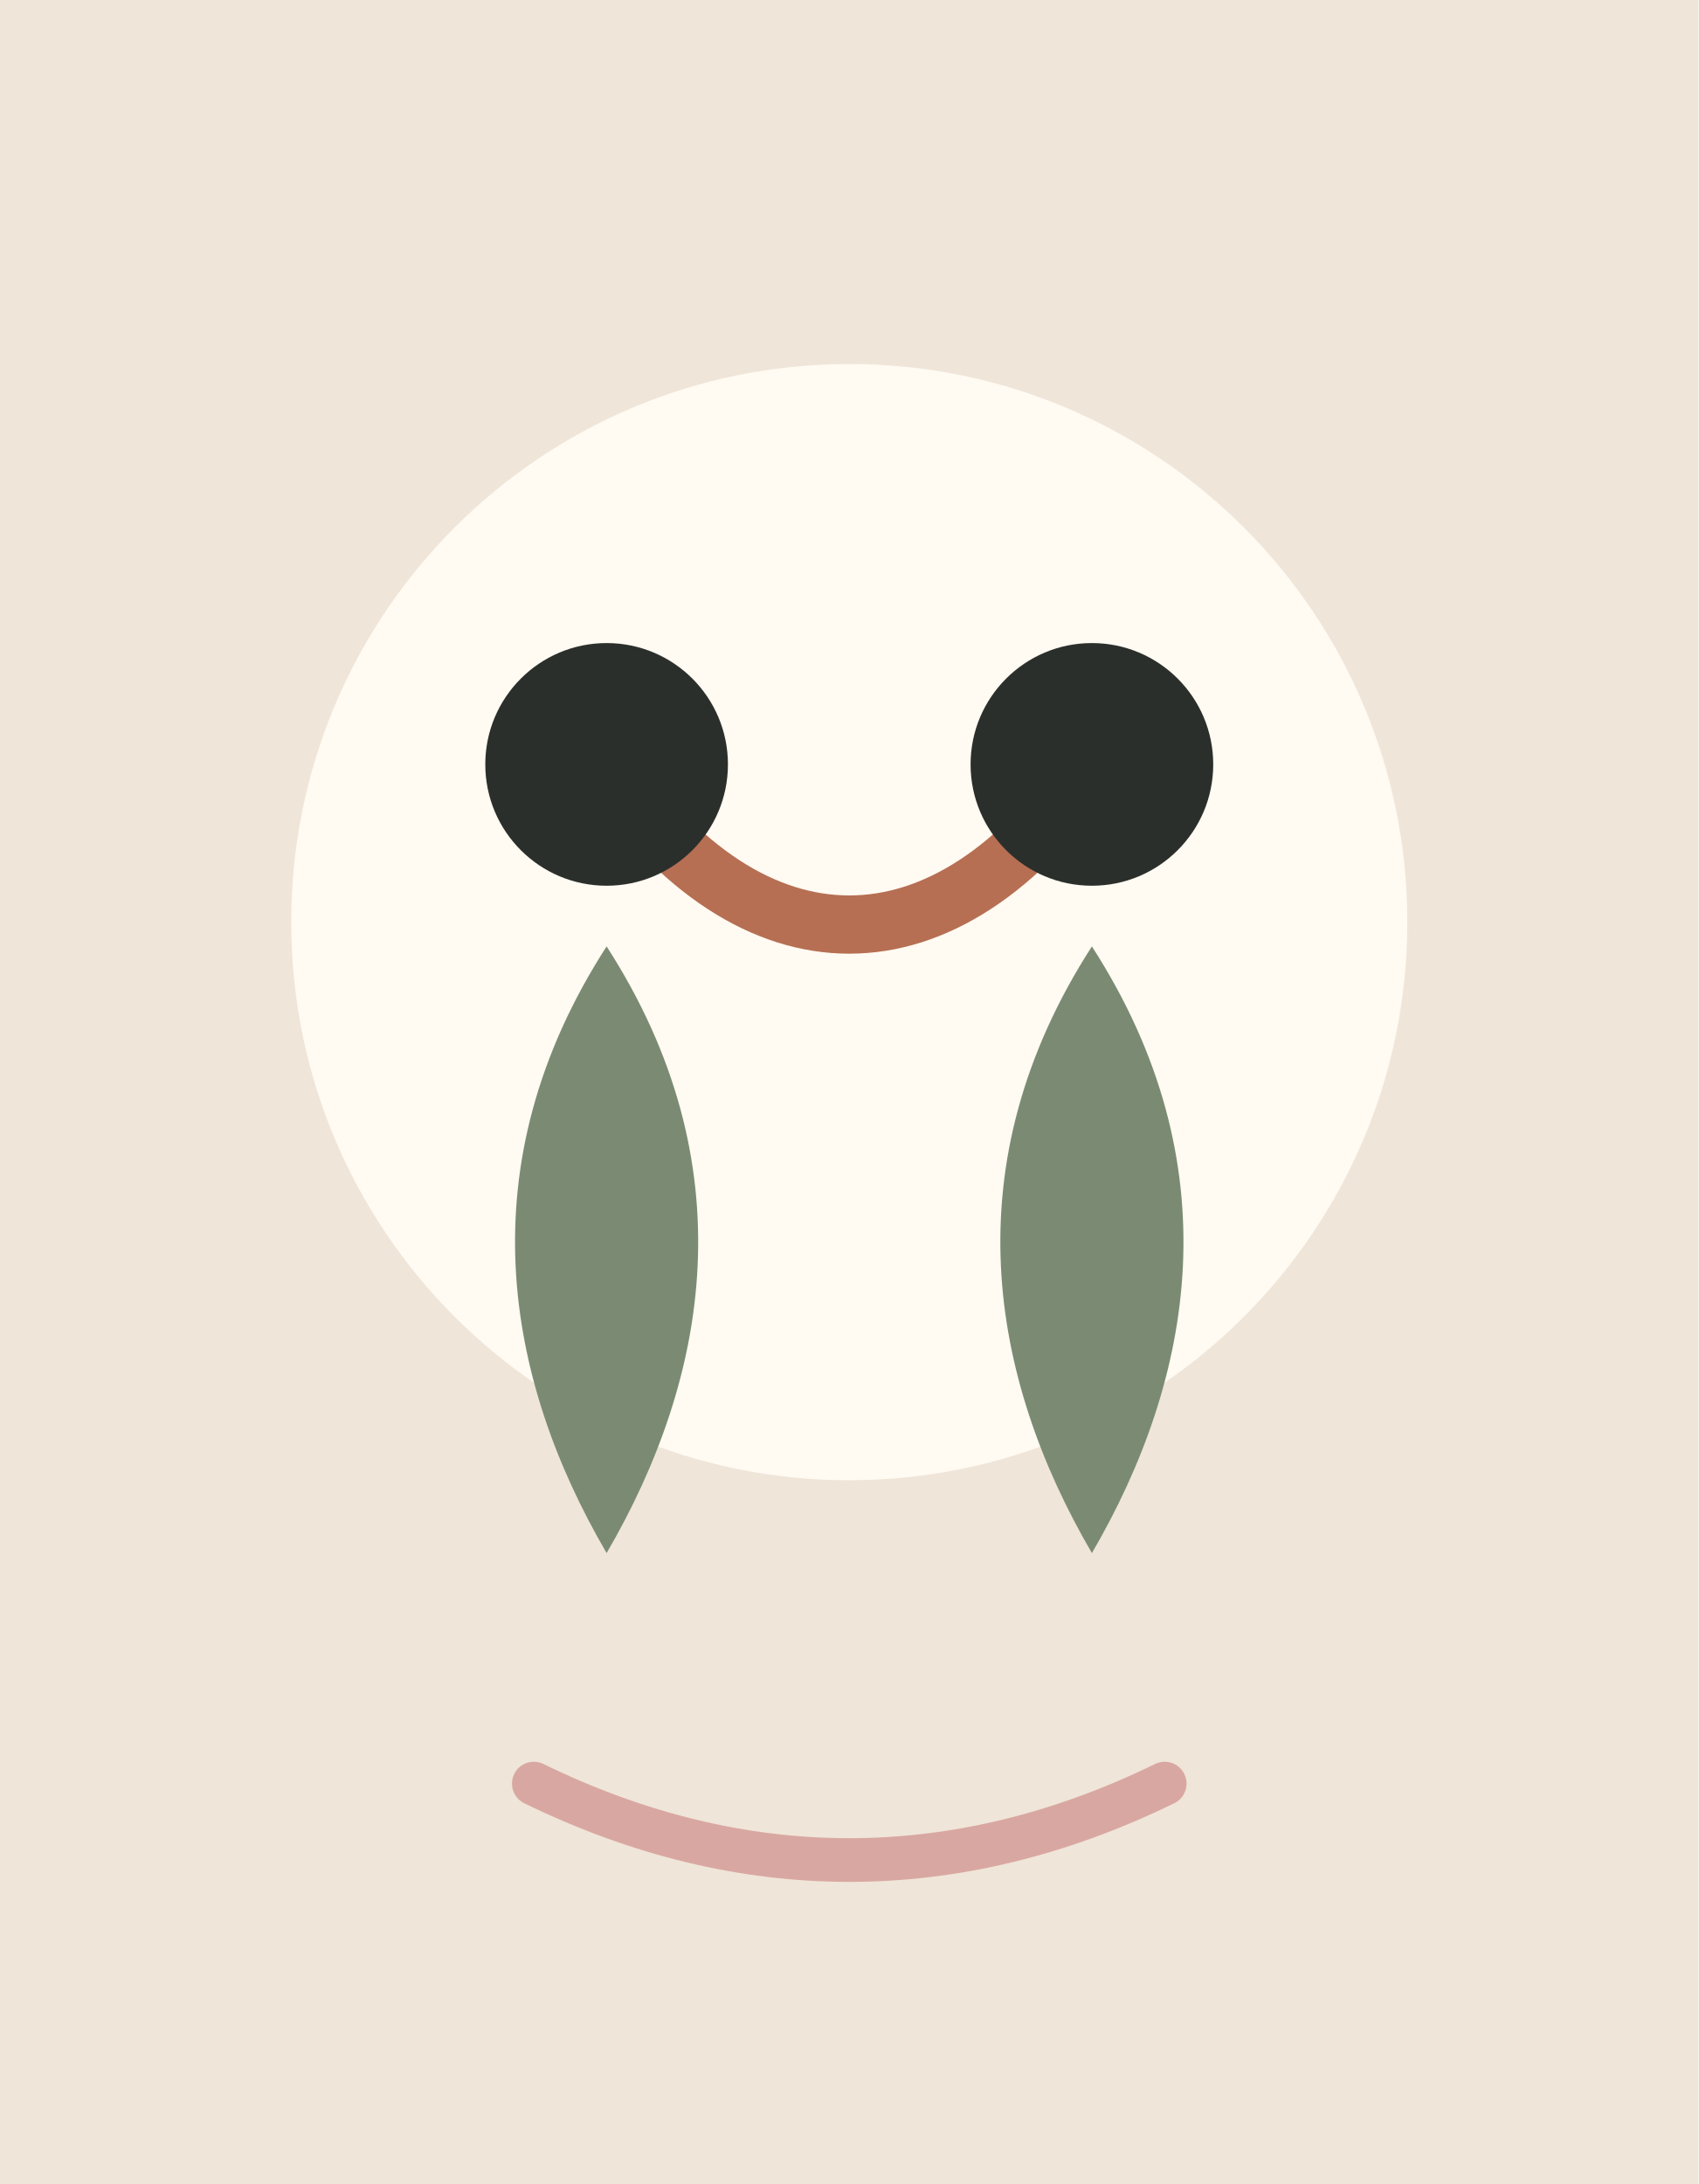
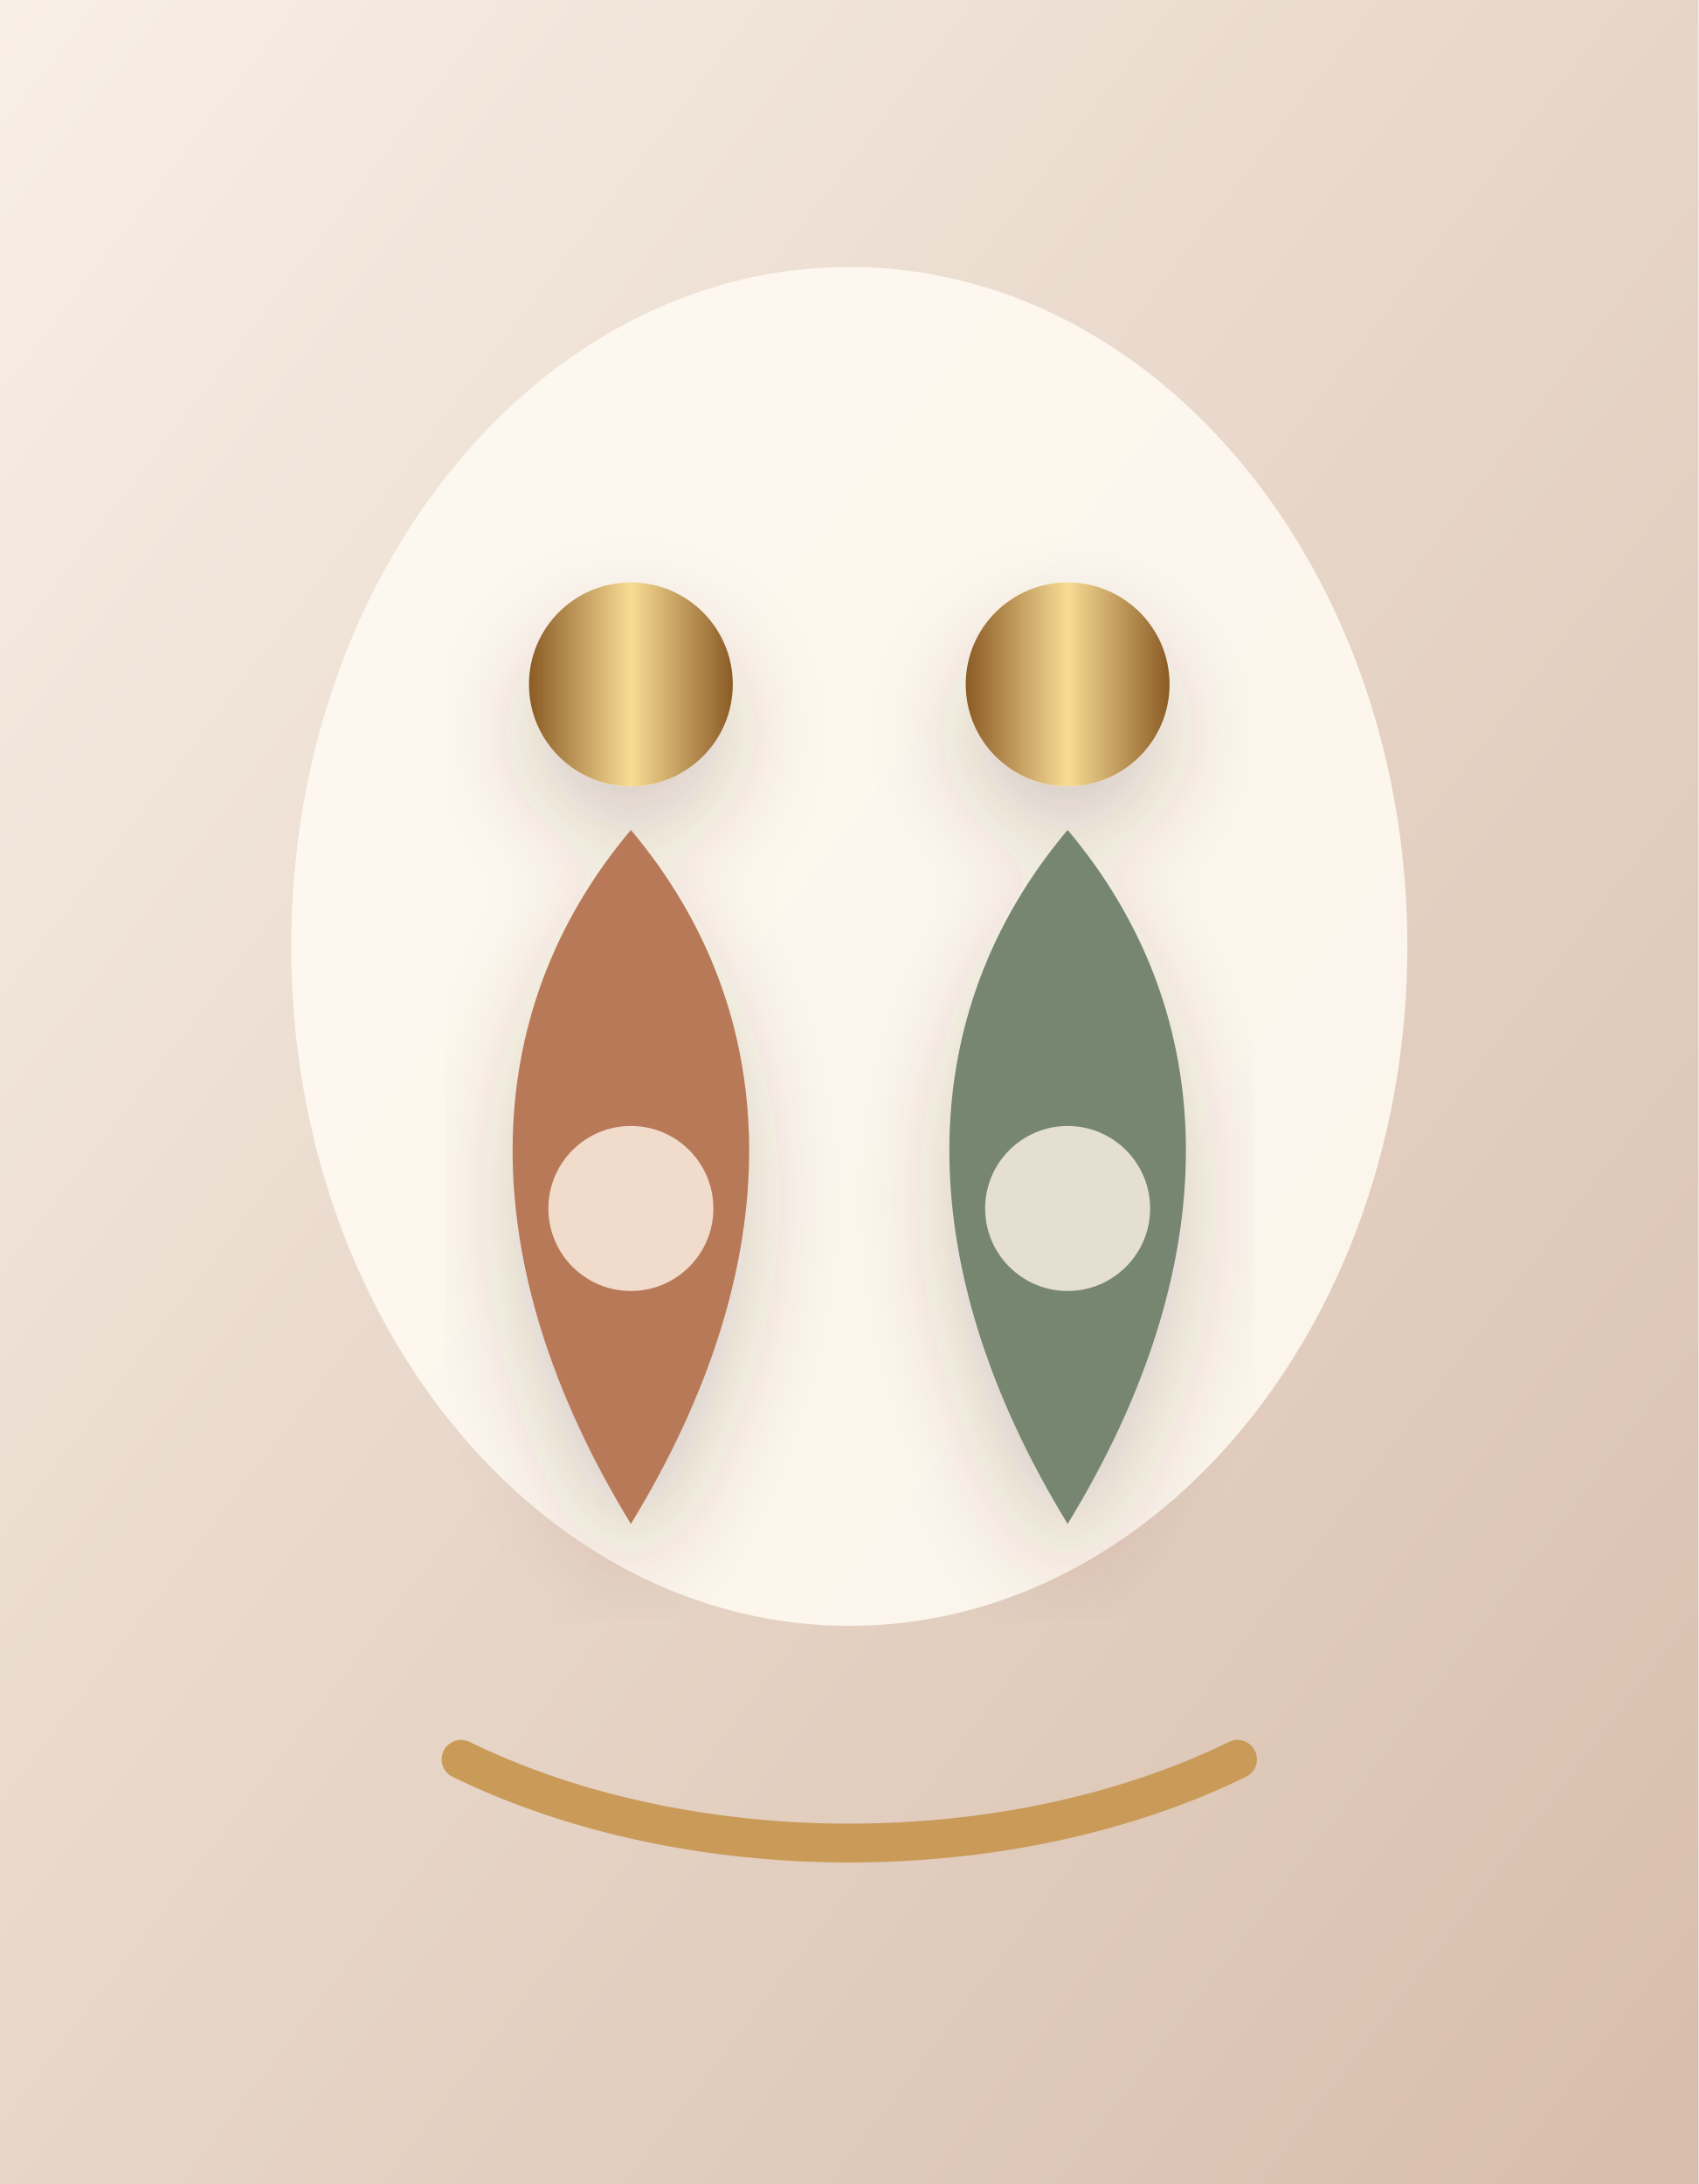
<svg xmlns="http://www.w3.org/2000/svg" viewBox="0 0 700 900">
-   <rect width="700" height="900" fill="#efe5d9" />
-   <circle cx="350" cy="380" r="230" fill="#fffaf2" />
-   <path d="M250 315c60 88 140 88 200 0" fill="none" stroke="#b66f53" stroke-width="24" stroke-linecap="round" />
-   <circle cx="250" cy="315" r="50" fill="#2b2f2b" />
-   <circle cx="450" cy="315" r="50" fill="#2b2f2b" />
-   <path d="M250 390c-58 90-42 178 0 250 42-72 58-160 0-250Zm200 0c-58 90-42 178 0 250 42-72 58-160 0-250Z" fill="#7b8b73" />
-   <path d="M220 735c86 42 174 42 260 0" fill="none" stroke="#d9a7a1" stroke-width="18" stroke-linecap="round" />
+   <defs>
+     <linearGradient id="bg" x1="0" x2="1" y1="0" y2="1">
+       <stop offset="0" stop-color="#f8efe6" />
+       <stop offset="1" stop-color="#d7bdab" />
+     </linearGradient>
+     <linearGradient id="gold" x1="0" x2="1">
+       <stop offset="0" stop-color="#8b5b25" />
+       <stop offset=".5" stop-color="#f8dc95" />
+       <stop offset="1" stop-color="#8b5b25" />
+     </linearGradient>
+     <filter id="s">
+       <feDropShadow dx="0" dy="20" stdDeviation="20" flood-color="#4a3328" flood-opacity=".22" />
+     </filter>
+   </defs>
+   <rect width="700" height="900" fill="url(#bg)" />
+   <ellipse cx="350" cy="390" rx="230" ry="280" fill="#fffaf2" opacity=".88" />
+   <g filter="url(#s)">
+     <circle cx="260" cy="282" r="42" fill="url(#gold)" />
+     <circle cx="440" cy="282" r="42" fill="url(#gold)" />
+     <path d="M260 342c-64 76-66 178 0 286 66-108 64-210 0-286Z" fill="#b87958" />
+     <path d="M440 342c-64 76-66 178 0 286 66-108 64-210 0-286Z" fill="#76866f" />
+     <circle cx="260" cy="498" r="34" fill="#fff5e8" opacity=".8" />
+     <circle cx="440" cy="498" r="34" fill="#fff5e8" opacity=".8" />
+   </g>
+   <path d="M190 725c94 46 226 46 320 0" fill="none" stroke="#c99a58" stroke-width="16" stroke-linecap="round" />
</svg>
